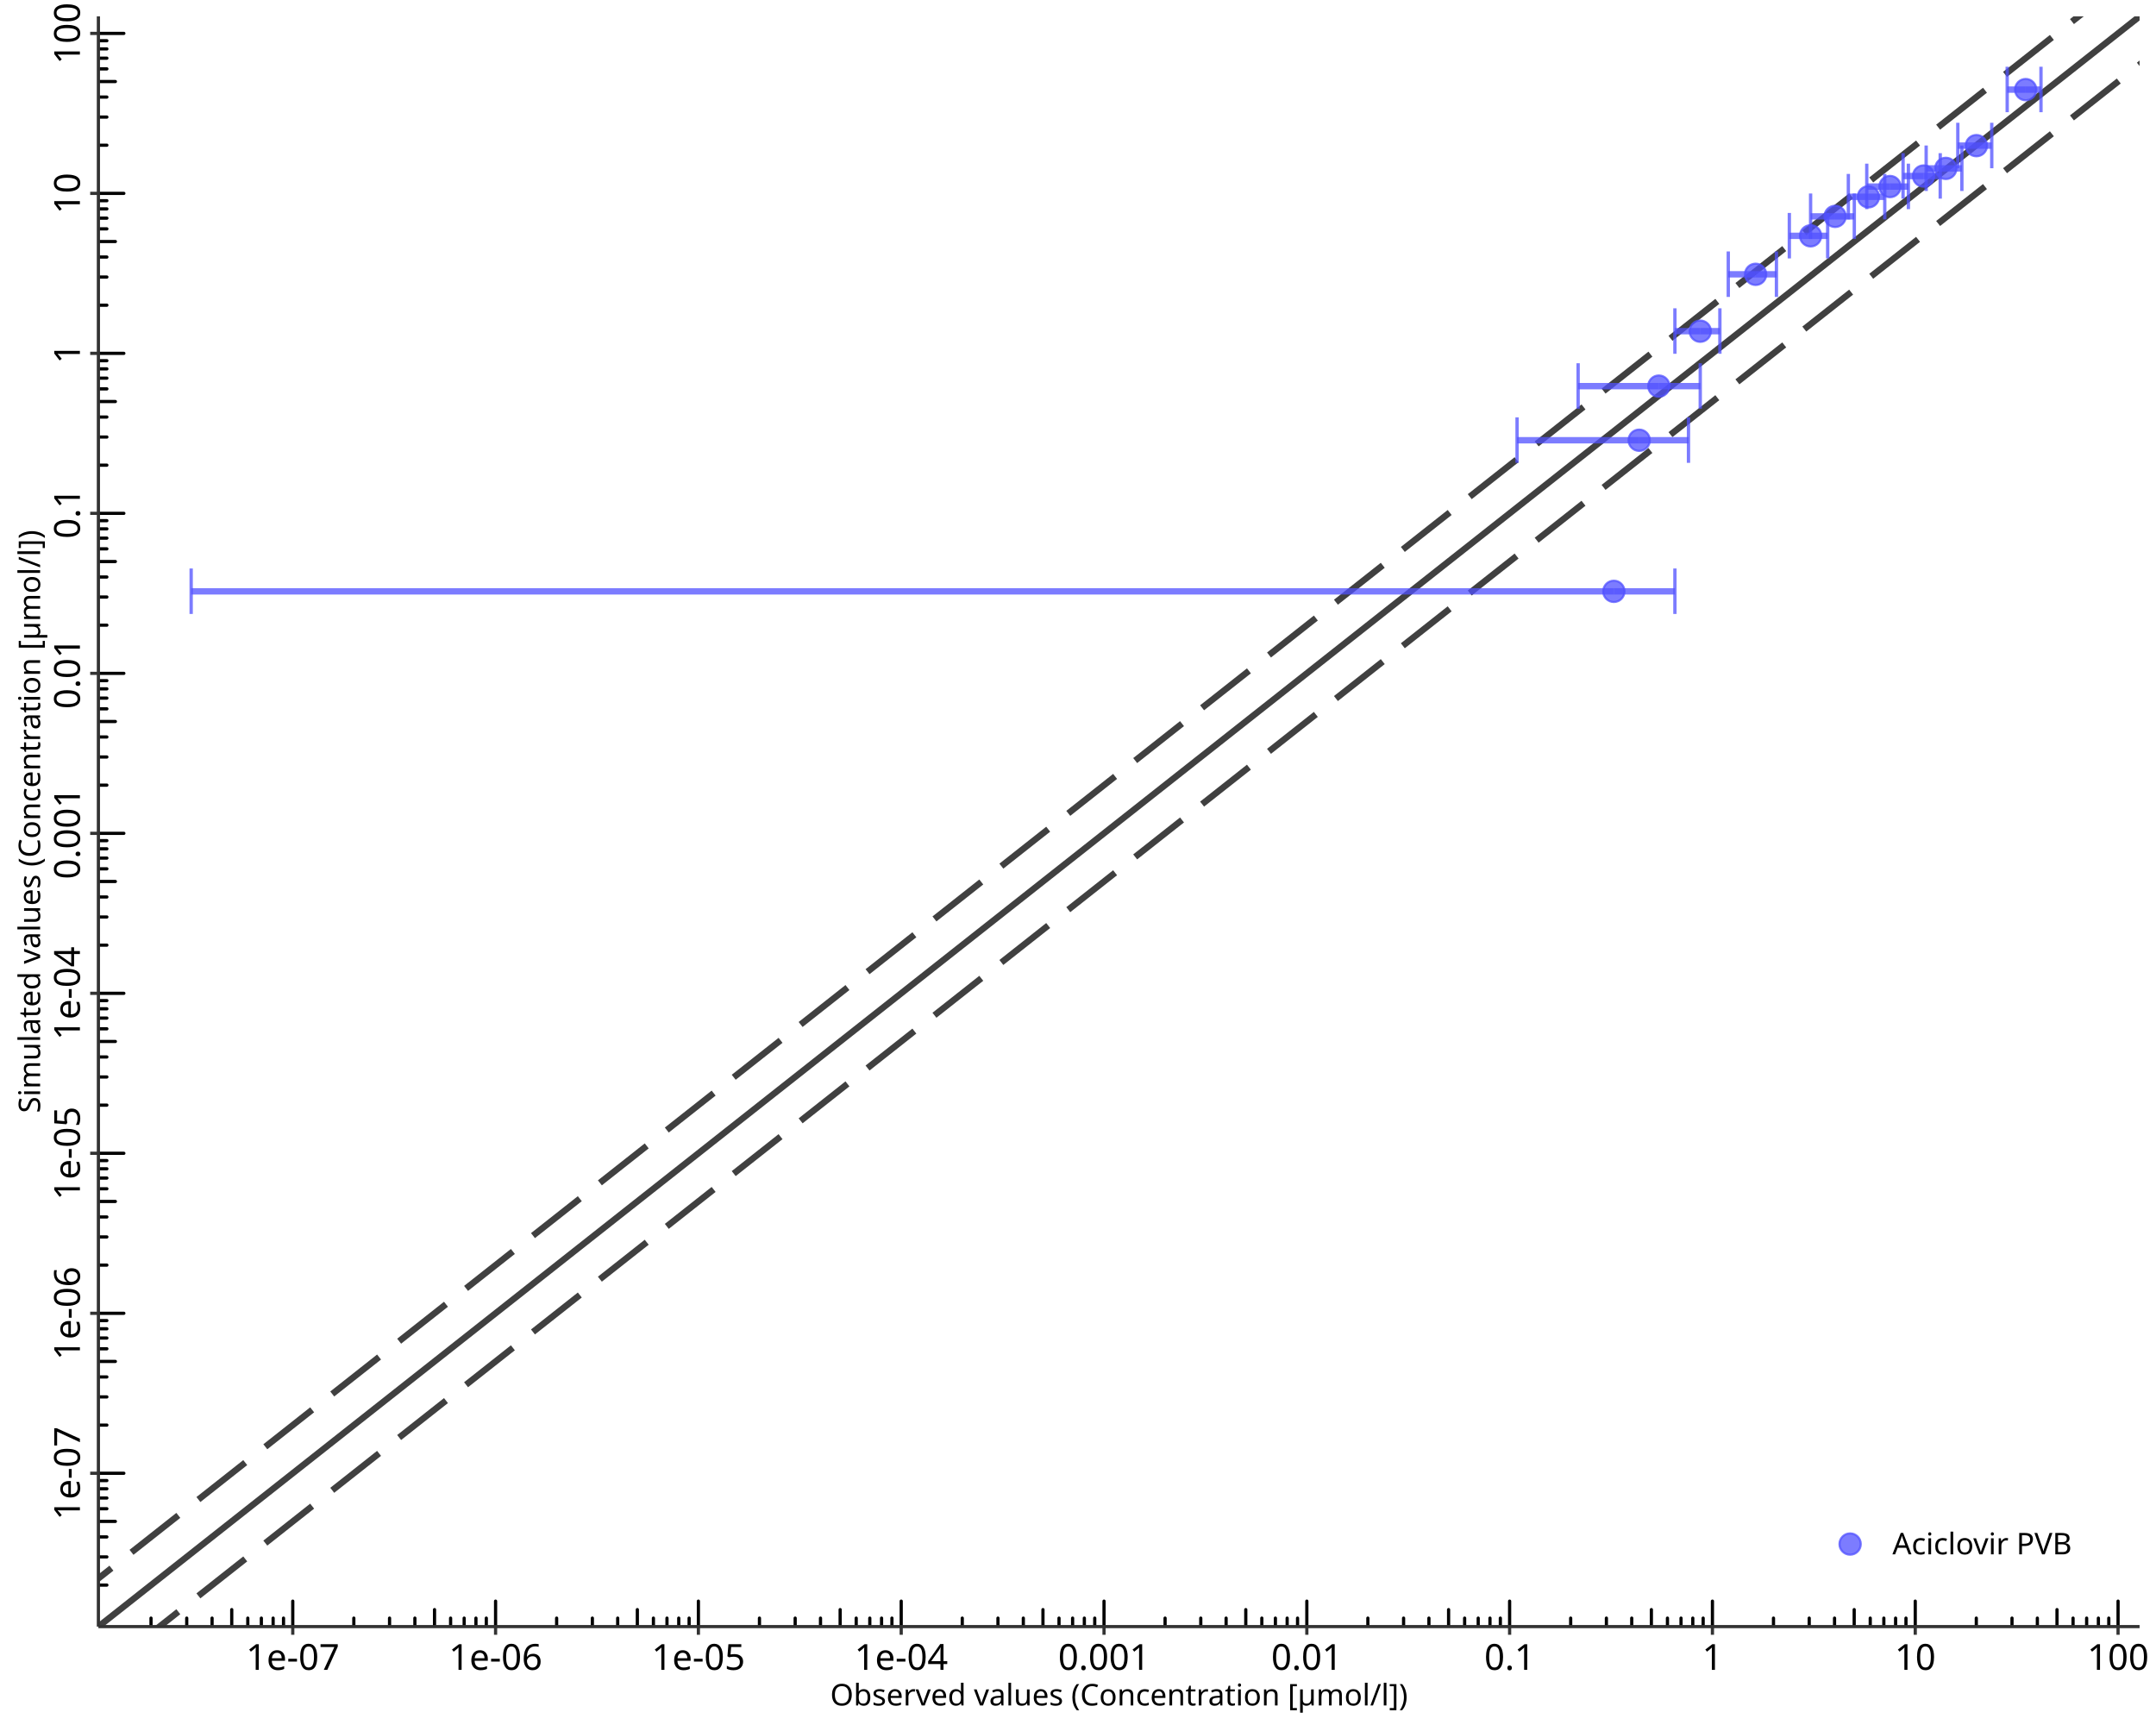
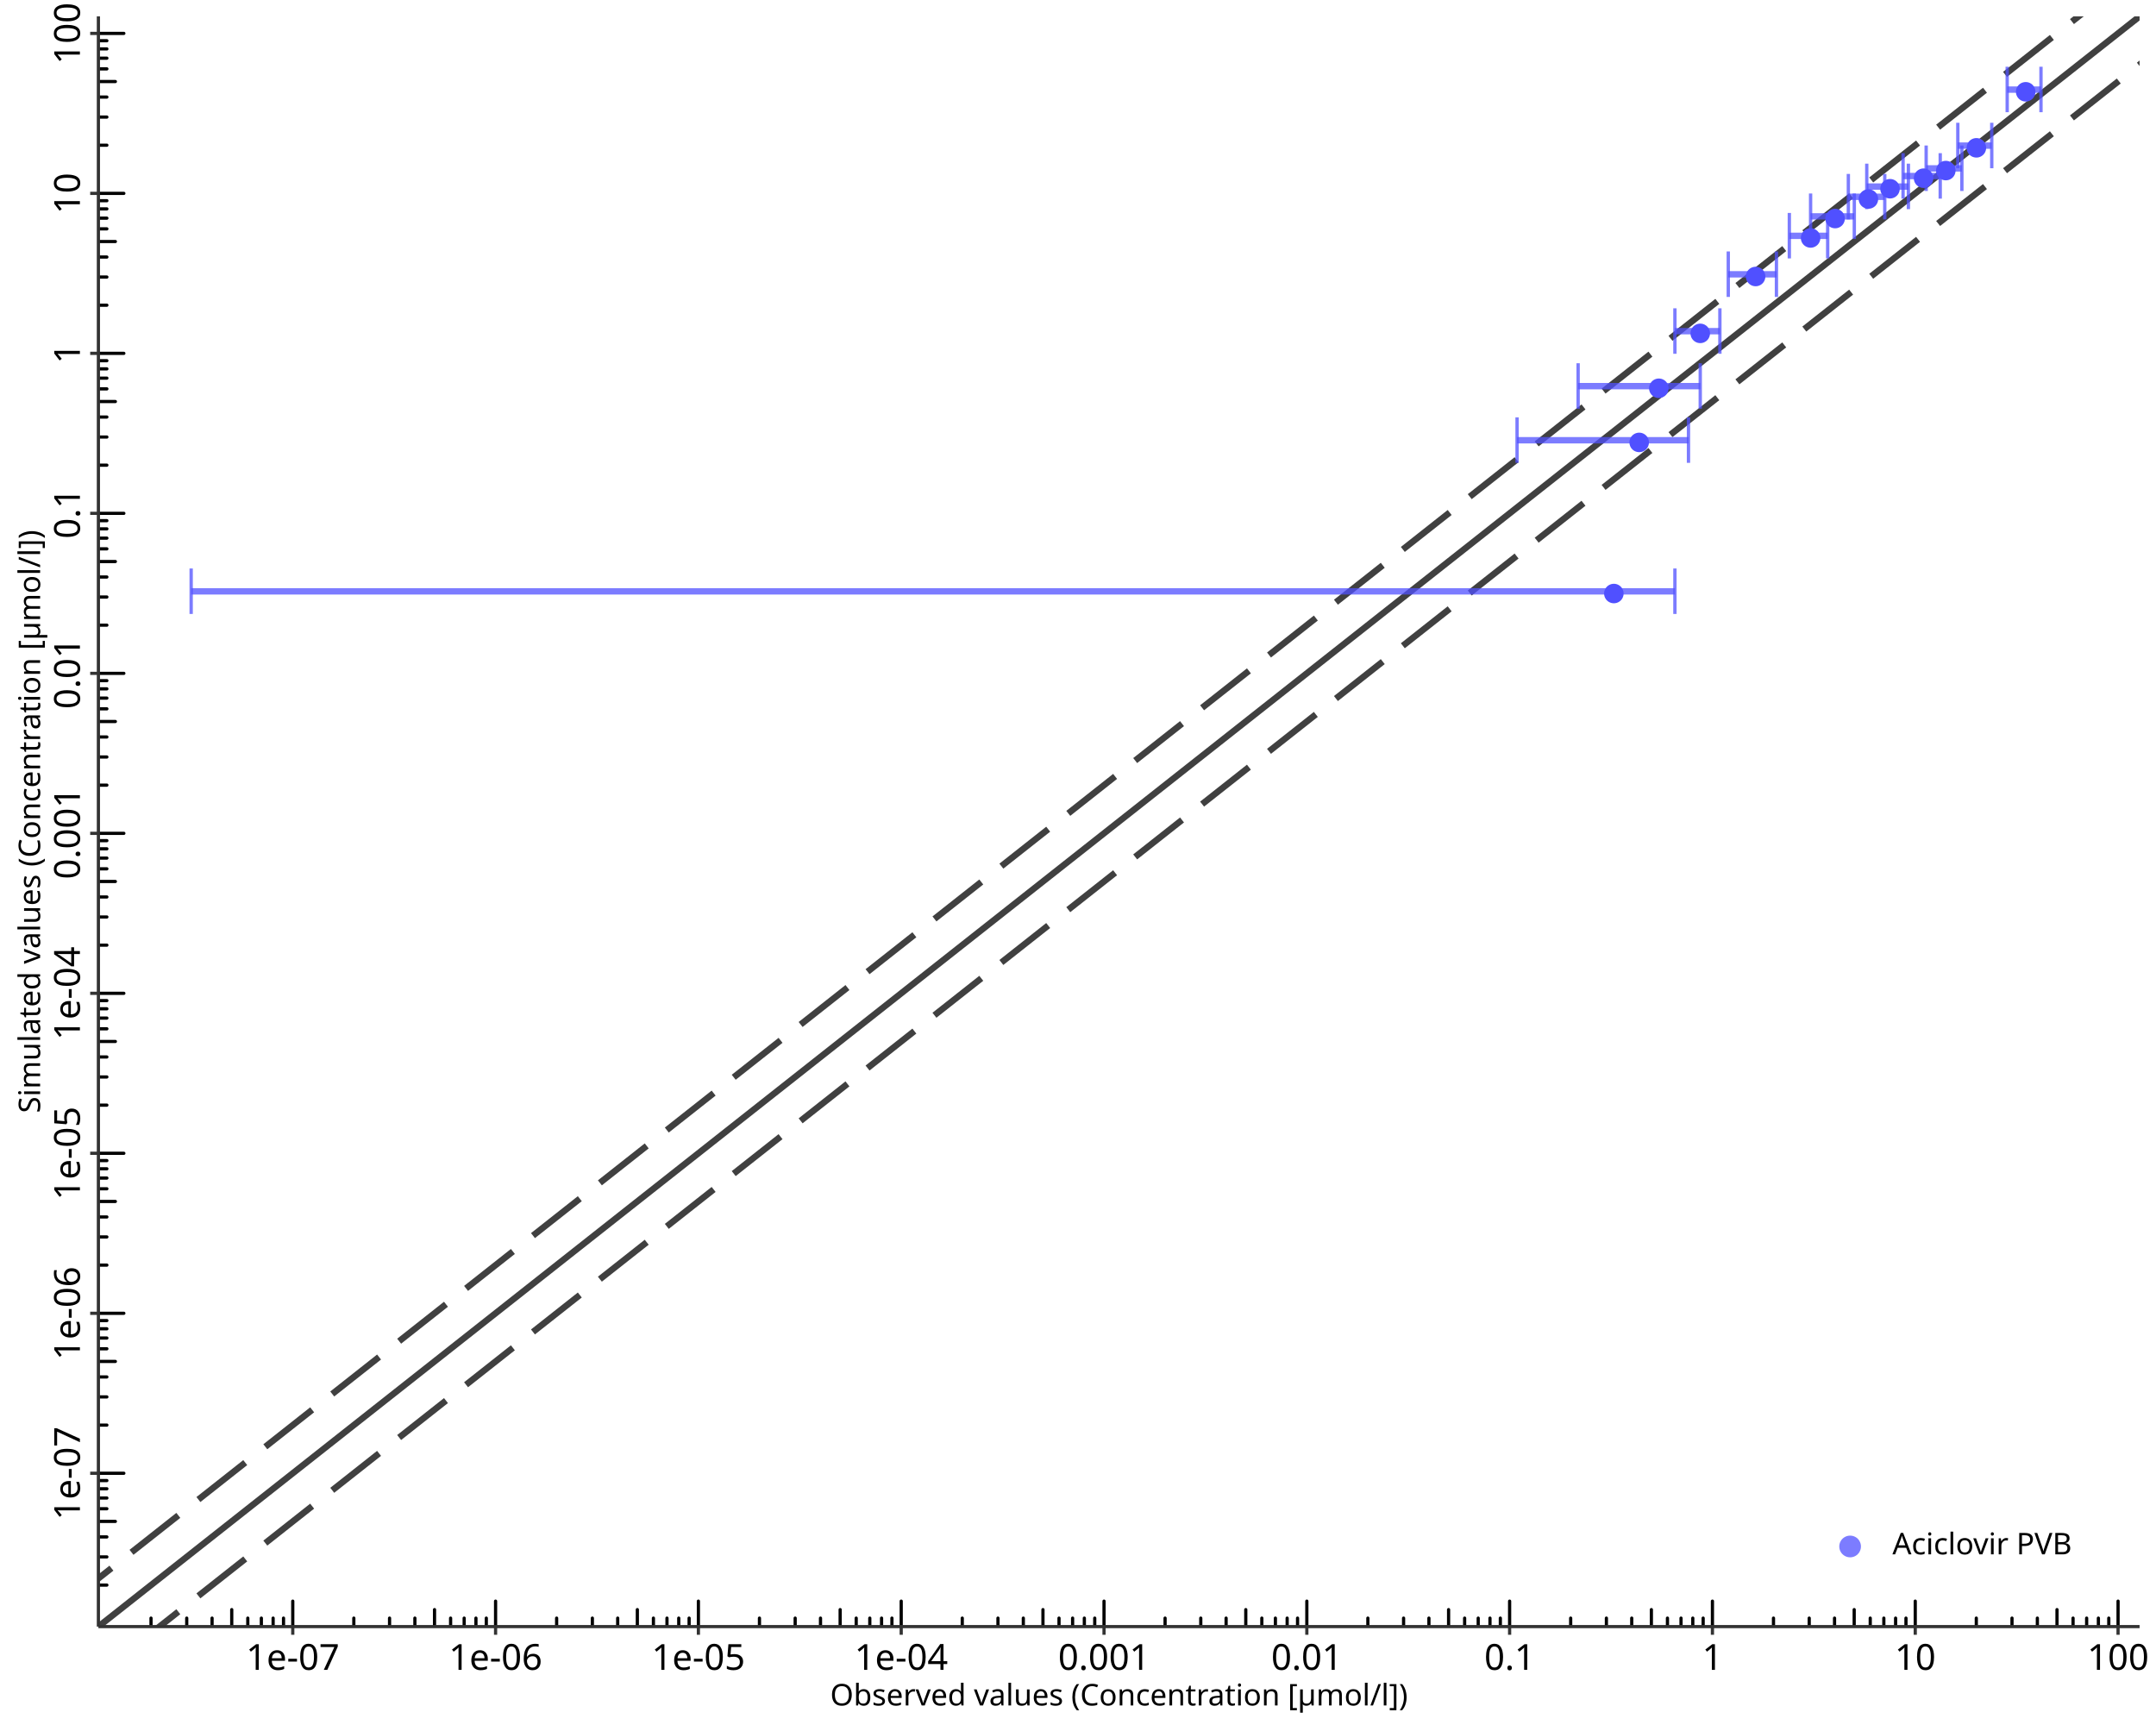
<svg xmlns="http://www.w3.org/2000/svg" class="svglite" data-engine-version="2.0" width="720.00pt" height="576.00pt" viewBox="0 0 720.00 576.00">
  <defs>
    <style type="text/css">
    .svglite line, .svglite polyline, .svglite polygon, .svglite path, .svglite rect, .svglite circle {
      fill: none;
      stroke: #000000;
      stroke-linecap: round;
      stroke-linejoin: round;
      stroke-miterlimit: 10.00;
    }
  </style>
  </defs>
  <rect width="100%" height="100%" style="stroke: none; fill: #FFFFFF;" />
  <defs>
    <clipPath id="cpMC4wMHw3MjAuMDB8MC4wMHw1NzYuMDA=">
      <rect x="0.00" y="0.00" width="720.00" height="576.00" />
    </clipPath>
  </defs>
  <g clip-path="url(#cpMC4wMHw3MjAuMDB8MC4wMHw1NzYuMDA=)">
    <rect x="0.00" y="0.00" width="720.00" height="576.00" style="stroke-width: 1.07; stroke: none; fill: #FFFFFF;" />
  </g>
  <defs>
    <clipPath id="cpMzIuODZ8NzE0LjUyfDUuNDh8NTQzLjE0">
      <rect x="32.86" y="5.48" width="681.66" height="537.66" />
    </clipPath>
  </defs>
  <g clip-path="url(#cpMzIuODZ8NzE0LjUyfDUuNDh8NTQzLjE0)">
    <rect x="32.86" y="5.48" width="681.66" height="537.66" style="stroke-width: 1.07; stroke: none; fill: #FFFFFF;" />
  </g>
  <g clip-path="url(#cpMC4wMHw3MjAuMDB8MC4wMHw1NzYuMDA=)">
</g>
  <g clip-path="url(#cpMzIuODZ8NzE0LjUyfDUuNDh8NTQzLjE0)">
</g>
  <g clip-path="url(#cpMC4wMHw3MjAuMDB8MC4wMHw1NzYuMDA=)">
</g>
  <g clip-path="url(#cpMzIuODZ8NzE0LjUyfDUuNDh8NTQzLjE0)">
</g>
  <g clip-path="url(#cpMC4wMHw3MjAuMDB8MC4wMHw1NzYuMDA=)">
</g>
  <g clip-path="url(#cpMzIuODZ8NzE0LjUyfDUuNDh8NTQzLjE0)">
</g>
  <g clip-path="url(#cpMC4wMHw3MjAuMDB8MC4wMHw1NzYuMDA=)">
</g>
  <g clip-path="url(#cpMzIuODZ8NzE0LjUyfDUuNDh8NTQzLjE0)">
</g>
  <g clip-path="url(#cpMC4wMHw3MjAuMDB8MC4wMHw1NzYuMDA=)">
</g>
  <g clip-path="url(#cpMzIuODZ8NzE0LjUyfDUuNDh8NTQzLjE0)">
</g>
  <g clip-path="url(#cpMC4wMHw3MjAuMDB8MC4wMHw1NzYuMDA=)">
</g>
  <g clip-path="url(#cpMzIuODZ8NzE0LjUyfDUuNDh8NTQzLjE0)">
</g>
  <g clip-path="url(#cpMC4wMHw3MjAuMDB8MC4wMHw1NzYuMDA=)">
</g>
  <g clip-path="url(#cpMzIuODZ8NzE0LjUyfDUuNDh8NTQzLjE0)">
</g>
  <g clip-path="url(#cpMC4wMHw3MjAuMDB8MC4wMHw1NzYuMDA=)">
</g>
  <g clip-path="url(#cpMzIuODZ8NzE0LjUyfDUuNDh8NTQzLjE0)">
</g>
  <g clip-path="url(#cpMC4wMHw3MjAuMDB8MC4wMHw1NzYuMDA=)">
</g>
  <g clip-path="url(#cpMzIuODZ8NzE0LjUyfDUuNDh8NTQzLjE0)">
</g>
  <g clip-path="url(#cpMC4wMHw3MjAuMDB8MC4wMHw1NzYuMDA=)">
</g>
  <g clip-path="url(#cpMzIuODZ8NzE0LjUyfDUuNDh8NTQzLjE0)">
</g>
  <g clip-path="url(#cpMC4wMHw3MjAuMDB8MC4wMHw1NzYuMDA=)">
</g>
  <g clip-path="url(#cpMzIuODZ8NzE0LjUyfDUuNDh8NTQzLjE0)">
</g>
  <g clip-path="url(#cpMC4wMHw3MjAuMDB8MC4wMHw1NzYuMDA=)">
</g>
  <g clip-path="url(#cpMzIuODZ8NzE0LjUyfDUuNDh8NTQzLjE0)">
</g>
  <g clip-path="url(#cpMC4wMHw3MjAuMDB8MC4wMHw1NzYuMDA=)">
</g>
  <g clip-path="url(#cpMzIuODZ8NzE0LjUyfDUuNDh8NTQzLjE0)">
</g>
  <g clip-path="url(#cpMC4wMHw3MjAuMDB8MC4wMHw1NzYuMDA=)">
</g>
  <g clip-path="url(#cpMzIuODZ8NzE0LjUyfDUuNDh8NTQzLjE0)">
</g>
  <g clip-path="url(#cpMC4wMHw3MjAuMDB8MC4wMHw1NzYuMDA=)">
</g>
  <g clip-path="url(#cpMzIuODZ8NzE0LjUyfDUuNDh8NTQzLjE0)">
</g>
  <g clip-path="url(#cpMC4wMHw3MjAuMDB8MC4wMHw1NzYuMDA=)">
</g>
  <g clip-path="url(#cpMzIuODZ8NzE0LjUyfDUuNDh8NTQzLjE0)">
    <line x1="-648.80" y1="1080.80" x2="1396.18" y2="-532.18" style="stroke-width: 2.13; stroke: #000000; stroke-opacity: 0.75; stroke-linecap: butt;" />
    <line x1="-648.80" y1="1064.72" x2="1396.18" y2="-548.26" style="stroke-width: 2.13; stroke: #000000; stroke-opacity: 0.75; stroke-dasharray: 19.92,8.54; stroke-linecap: butt;" />
    <line x1="-648.80" y1="1096.89" x2="1396.18" y2="-516.10" style="stroke-width: 2.13; stroke: #000000; stroke-opacity: 0.75; stroke-dasharray: 19.92,8.54; stroke-linecap: butt;" />
    <line x1="670.31" y1="29.92" x2="676.48" y2="29.92" style="stroke-width: 2.13; stroke: #5050FF; stroke-opacity: 0.75; stroke-linecap: butt;" />
    <line x1="653.82" y1="48.63" x2="660.02" y2="48.63" style="stroke-width: 2.13; stroke: #5050FF; stroke-opacity: 0.75; stroke-linecap: butt;" />
    <line x1="643.24" y1="56.23" x2="649.81" y2="56.23" style="stroke-width: 2.13; stroke: #5050FF; stroke-opacity: 0.75; stroke-linecap: butt;" />
    <line x1="635.53" y1="58.78" x2="642.38" y2="58.78" style="stroke-width: 2.13; stroke: #5050FF; stroke-opacity: 0.75; stroke-linecap: butt;" />
    <line x1="623.41" y1="62.29" x2="631.17" y2="62.29" style="stroke-width: 2.13; stroke: #5050FF; stroke-opacity: 0.75; stroke-linecap: butt;" />
    <line x1="617.26" y1="65.72" x2="623.96" y2="65.72" style="stroke-width: 2.13; stroke: #5050FF; stroke-opacity: 0.75; stroke-linecap: butt;" />
    <line x1="604.65" y1="72.25" x2="612.84" y2="72.25" style="stroke-width: 2.13; stroke: #5050FF; stroke-opacity: 0.75; stroke-linecap: butt;" />
    <line x1="597.55" y1="78.74" x2="604.65" y2="78.74" style="stroke-width: 2.13; stroke: #5050FF; stroke-opacity: 0.75; stroke-linecap: butt;" />
    <line x1="577.16" y1="91.60" x2="586.29" y2="91.60" style="stroke-width: 2.13; stroke: #5050FF; stroke-opacity: 0.75; stroke-linecap: butt;" />
    <line x1="559.34" y1="110.59" x2="567.80" y2="110.59" style="stroke-width: 2.13; stroke: #5050FF; stroke-opacity: 0.75; stroke-linecap: butt;" />
    <line x1="527.02" y1="128.93" x2="553.97" y2="128.93" style="stroke-width: 2.13; stroke: #5050FF; stroke-opacity: 0.75; stroke-linecap: butt;" />
    <line x1="506.63" y1="147.00" x2="547.41" y2="147.00" style="stroke-width: 2.13; stroke: #5050FF; stroke-opacity: 0.75; stroke-linecap: butt;" />
    <line x1="63.84" y1="197.46" x2="538.95" y2="197.46" style="stroke-width: 2.13; stroke: #5050FF; stroke-opacity: 0.75; stroke-linecap: butt;" />
    <line x1="676.48" y1="29.92" x2="681.59" y2="29.92" style="stroke-width: 2.13; stroke: #5050FF; stroke-opacity: 0.75; stroke-linecap: butt;" />
    <line x1="660.02" y1="48.63" x2="665.15" y2="48.63" style="stroke-width: 2.13; stroke: #5050FF; stroke-opacity: 0.75; stroke-linecap: butt;" />
    <line x1="649.81" y1="56.23" x2="655.17" y2="56.23" style="stroke-width: 2.13; stroke: #5050FF; stroke-opacity: 0.75; stroke-linecap: butt;" />
    <line x1="642.38" y1="58.78" x2="647.94" y2="58.78" style="stroke-width: 2.13; stroke: #5050FF; stroke-opacity: 0.75; stroke-linecap: butt;" />
    <line x1="631.17" y1="62.29" x2="637.31" y2="62.29" style="stroke-width: 2.13; stroke: #5050FF; stroke-opacity: 0.75; stroke-linecap: butt;" />
    <line x1="623.96" y1="65.72" x2="629.42" y2="65.72" style="stroke-width: 2.13; stroke: #5050FF; stroke-opacity: 0.75; stroke-linecap: butt;" />
    <line x1="612.84" y1="72.25" x2="619.25" y2="72.25" style="stroke-width: 2.13; stroke: #5050FF; stroke-opacity: 0.75; stroke-linecap: butt;" />
    <line x1="604.65" y1="78.74" x2="610.36" y2="78.74" style="stroke-width: 2.13; stroke: #5050FF; stroke-opacity: 0.75; stroke-linecap: butt;" />
    <line x1="586.29" y1="91.60" x2="593.24" y2="91.60" style="stroke-width: 2.13; stroke: #5050FF; stroke-opacity: 0.75; stroke-linecap: butt;" />
    <line x1="567.80" y1="110.59" x2="574.36" y2="110.59" style="stroke-width: 2.13; stroke: #5050FF; stroke-opacity: 0.75; stroke-linecap: butt;" />
    <line x1="553.97" y1="128.93" x2="567.80" y2="128.93" style="stroke-width: 2.13; stroke: #5050FF; stroke-opacity: 0.75; stroke-linecap: butt;" />
    <line x1="547.41" y1="147.00" x2="563.87" y2="147.00" style="stroke-width: 2.13; stroke: #5050FF; stroke-opacity: 0.75; stroke-linecap: butt;" />
    <line x1="538.95" y1="197.46" x2="559.34" y2="197.46" style="stroke-width: 2.13; stroke: #5050FF; stroke-opacity: 0.75; stroke-linecap: butt;" />
    <text x="670.31" y="33.81" text-anchor="middle" style="font-size: 15.17px; fill: #5050FF; fill-opacity: 0.75; font-family: sans;" textLength="3.94px" lengthAdjust="spacingAndGlyphs">|</text>
    <text x="653.82" y="52.52" text-anchor="middle" style="font-size: 15.17px; fill: #5050FF; fill-opacity: 0.75; font-family: sans;" textLength="3.94px" lengthAdjust="spacingAndGlyphs">|</text>
    <text x="643.24" y="60.12" text-anchor="middle" style="font-size: 15.17px; fill: #5050FF; fill-opacity: 0.75; font-family: sans;" textLength="3.94px" lengthAdjust="spacingAndGlyphs">|</text>
    <text x="635.53" y="62.67" text-anchor="middle" style="font-size: 15.17px; fill: #5050FF; fill-opacity: 0.75; font-family: sans;" textLength="3.94px" lengthAdjust="spacingAndGlyphs">|</text>
    <text x="623.41" y="66.18" text-anchor="middle" style="font-size: 15.17px; fill: #5050FF; fill-opacity: 0.75; font-family: sans;" textLength="3.94px" lengthAdjust="spacingAndGlyphs">|</text>
    <text x="617.26" y="69.61" text-anchor="middle" style="font-size: 15.17px; fill: #5050FF; fill-opacity: 0.75; font-family: sans;" textLength="3.94px" lengthAdjust="spacingAndGlyphs">|</text>
    <text x="604.65" y="76.14" text-anchor="middle" style="font-size: 15.17px; fill: #5050FF; fill-opacity: 0.75; font-family: sans;" textLength="3.94px" lengthAdjust="spacingAndGlyphs">|</text>
    <text x="597.55" y="82.63" text-anchor="middle" style="font-size: 15.17px; fill: #5050FF; fill-opacity: 0.75; font-family: sans;" textLength="3.94px" lengthAdjust="spacingAndGlyphs">|</text>
    <text x="577.16" y="95.49" text-anchor="middle" style="font-size: 15.17px; fill: #5050FF; fill-opacity: 0.75; font-family: sans;" textLength="3.94px" lengthAdjust="spacingAndGlyphs">|</text>
    <text x="559.34" y="114.48" text-anchor="middle" style="font-size: 15.17px; fill: #5050FF; fill-opacity: 0.75; font-family: sans;" textLength="3.94px" lengthAdjust="spacingAndGlyphs">|</text>
    <text x="527.02" y="132.82" text-anchor="middle" style="font-size: 15.17px; fill: #5050FF; fill-opacity: 0.75; font-family: sans;" textLength="3.94px" lengthAdjust="spacingAndGlyphs">|</text>
    <text x="506.63" y="150.89" text-anchor="middle" style="font-size: 15.17px; fill: #5050FF; fill-opacity: 0.75; font-family: sans;" textLength="3.94px" lengthAdjust="spacingAndGlyphs">|</text>
    <text x="63.84" y="201.35" text-anchor="middle" style="font-size: 15.17px; fill: #5050FF; fill-opacity: 0.75; font-family: sans;" textLength="3.94px" lengthAdjust="spacingAndGlyphs">|</text>
    <text x="681.59" y="33.81" text-anchor="middle" style="font-size: 15.17px; fill: #5050FF; fill-opacity: 0.75; font-family: sans;" textLength="3.94px" lengthAdjust="spacingAndGlyphs">|</text>
    <text x="665.15" y="52.52" text-anchor="middle" style="font-size: 15.17px; fill: #5050FF; fill-opacity: 0.75; font-family: sans;" textLength="3.94px" lengthAdjust="spacingAndGlyphs">|</text>
    <text x="655.17" y="60.12" text-anchor="middle" style="font-size: 15.17px; fill: #5050FF; fill-opacity: 0.75; font-family: sans;" textLength="3.94px" lengthAdjust="spacingAndGlyphs">|</text>
    <text x="647.94" y="62.67" text-anchor="middle" style="font-size: 15.17px; fill: #5050FF; fill-opacity: 0.75; font-family: sans;" textLength="3.94px" lengthAdjust="spacingAndGlyphs">|</text>
    <text x="637.31" y="66.18" text-anchor="middle" style="font-size: 15.17px; fill: #5050FF; fill-opacity: 0.75; font-family: sans;" textLength="3.94px" lengthAdjust="spacingAndGlyphs">|</text>
    <text x="629.42" y="69.61" text-anchor="middle" style="font-size: 15.17px; fill: #5050FF; fill-opacity: 0.75; font-family: sans;" textLength="3.94px" lengthAdjust="spacingAndGlyphs">|</text>
    <text x="619.25" y="76.14" text-anchor="middle" style="font-size: 15.17px; fill: #5050FF; fill-opacity: 0.75; font-family: sans;" textLength="3.94px" lengthAdjust="spacingAndGlyphs">|</text>
    <text x="610.36" y="82.63" text-anchor="middle" style="font-size: 15.17px; fill: #5050FF; fill-opacity: 0.75; font-family: sans;" textLength="3.94px" lengthAdjust="spacingAndGlyphs">|</text>
    <text x="593.24" y="95.49" text-anchor="middle" style="font-size: 15.17px; fill: #5050FF; fill-opacity: 0.75; font-family: sans;" textLength="3.94px" lengthAdjust="spacingAndGlyphs">|</text>
    <text x="574.36" y="114.48" text-anchor="middle" style="font-size: 15.17px; fill: #5050FF; fill-opacity: 0.75; font-family: sans;" textLength="3.94px" lengthAdjust="spacingAndGlyphs">|</text>
    <text x="567.80" y="132.82" text-anchor="middle" style="font-size: 15.17px; fill: #5050FF; fill-opacity: 0.75; font-family: sans;" textLength="3.94px" lengthAdjust="spacingAndGlyphs">|</text>
    <text x="563.87" y="150.89" text-anchor="middle" style="font-size: 15.17px; fill: #5050FF; fill-opacity: 0.75; font-family: sans;" textLength="3.94px" lengthAdjust="spacingAndGlyphs">|</text>
    <text x="559.34" y="201.35" text-anchor="middle" style="font-size: 15.17px; fill: #5050FF; fill-opacity: 0.75; font-family: sans;" textLength="3.94px" lengthAdjust="spacingAndGlyphs">|</text>
-     <circle cx="676.48" cy="29.92" r="3.56" style="stroke-width: 0.71; stroke: #5050FF; stroke-opacity: 0.75; fill: #5050FF; fill-opacity: 0.75;" />
-     <circle cx="660.02" cy="48.63" r="3.56" style="stroke-width: 0.71; stroke: #5050FF; stroke-opacity: 0.75; fill: #5050FF; fill-opacity: 0.75;" />
-     <circle cx="649.81" cy="56.23" r="3.56" style="stroke-width: 0.71; stroke: #5050FF; stroke-opacity: 0.75; fill: #5050FF; fill-opacity: 0.75;" />
-     <circle cx="642.38" cy="58.78" r="3.56" style="stroke-width: 0.71; stroke: #5050FF; stroke-opacity: 0.75; fill: #5050FF; fill-opacity: 0.75;" />
-     <circle cx="631.17" cy="62.29" r="3.56" style="stroke-width: 0.71; stroke: #5050FF; stroke-opacity: 0.75; fill: #5050FF; fill-opacity: 0.75;" />
-     <circle cx="623.96" cy="65.72" r="3.56" style="stroke-width: 0.71; stroke: #5050FF; stroke-opacity: 0.75; fill: #5050FF; fill-opacity: 0.75;" />
-     <circle cx="612.84" cy="72.25" r="3.56" style="stroke-width: 0.71; stroke: #5050FF; stroke-opacity: 0.75; fill: #5050FF; fill-opacity: 0.75;" />
-     <circle cx="604.65" cy="78.74" r="3.56" style="stroke-width: 0.71; stroke: #5050FF; stroke-opacity: 0.75; fill: #5050FF; fill-opacity: 0.75;" />
-     <circle cx="586.29" cy="91.60" r="3.56" style="stroke-width: 0.71; stroke: #5050FF; stroke-opacity: 0.75; fill: #5050FF; fill-opacity: 0.75;" />
-     <circle cx="567.80" cy="110.59" r="3.56" style="stroke-width: 0.71; stroke: #5050FF; stroke-opacity: 0.75; fill: #5050FF; fill-opacity: 0.75;" />
-     <circle cx="553.97" cy="128.93" r="3.56" style="stroke-width: 0.71; stroke: #5050FF; stroke-opacity: 0.75; fill: #5050FF; fill-opacity: 0.75;" />
-     <circle cx="547.41" cy="147.00" r="3.56" style="stroke-width: 0.71; stroke: #5050FF; stroke-opacity: 0.75; fill: #5050FF; fill-opacity: 0.75;" />
-     <circle cx="538.95" cy="197.46" r="3.56" style="stroke-width: 0.71; stroke: #5050FF; stroke-opacity: 0.75; fill: #5050FF; fill-opacity: 0.75;" />
+     <text x="676.48" y="32.86" text-anchor="middle" style="font-size: 8.54px; fill: #5050FF; font-family: sans;" textLength="5.16px" lengthAdjust="spacingAndGlyphs">●</text>
+     <text x="660.02" y="51.57" text-anchor="middle" style="font-size: 8.54px; fill: #5050FF; font-family: sans;" textLength="5.16px" lengthAdjust="spacingAndGlyphs">●</text>
+     <text x="649.81" y="59.17" text-anchor="middle" style="font-size: 8.54px; fill: #5050FF; font-family: sans;" textLength="5.16px" lengthAdjust="spacingAndGlyphs">●</text>
+     <text x="642.38" y="61.71" text-anchor="middle" style="font-size: 8.54px; fill: #5050FF; font-family: sans;" textLength="5.16px" lengthAdjust="spacingAndGlyphs">●</text>
+     <text x="631.17" y="65.23" text-anchor="middle" style="font-size: 8.54px; fill: #5050FF; font-family: sans;" textLength="5.16px" lengthAdjust="spacingAndGlyphs">●</text>
+     <text x="623.96" y="68.66" text-anchor="middle" style="font-size: 8.54px; fill: #5050FF; font-family: sans;" textLength="5.16px" lengthAdjust="spacingAndGlyphs">●</text>
+     <text x="612.84" y="75.19" text-anchor="middle" style="font-size: 8.54px; fill: #5050FF; font-family: sans;" textLength="5.16px" lengthAdjust="spacingAndGlyphs">●</text>
+     <text x="604.65" y="81.67" text-anchor="middle" style="font-size: 8.54px; fill: #5050FF; font-family: sans;" textLength="5.16px" lengthAdjust="spacingAndGlyphs">●</text>
+     <text x="586.29" y="94.54" text-anchor="middle" style="font-size: 8.54px; fill: #5050FF; font-family: sans;" textLength="5.16px" lengthAdjust="spacingAndGlyphs">●</text>
+     <text x="567.80" y="113.53" text-anchor="middle" style="font-size: 8.54px; fill: #5050FF; font-family: sans;" textLength="5.16px" lengthAdjust="spacingAndGlyphs">●</text>
+     <text x="553.97" y="131.86" text-anchor="middle" style="font-size: 8.54px; fill: #5050FF; font-family: sans;" textLength="5.16px" lengthAdjust="spacingAndGlyphs">●</text>
+     <text x="547.41" y="149.94" text-anchor="middle" style="font-size: 8.54px; fill: #5050FF; font-family: sans;" textLength="5.16px" lengthAdjust="spacingAndGlyphs">●</text>
+     <text x="538.95" y="200.40" text-anchor="middle" style="font-size: 8.54px; fill: #5050FF; font-family: sans;" textLength="5.16px" lengthAdjust="spacingAndGlyphs">●</text>
    <line x1="50.43" y1="543.14" x2="50.43" y2="540.31" style="stroke-width: 1.07;" />
    <line x1="62.36" y1="543.14" x2="62.36" y2="540.31" style="stroke-width: 1.07;" />
    <line x1="70.82" y1="543.14" x2="70.82" y2="540.31" style="stroke-width: 1.07;" />
    <line x1="77.39" y1="543.14" x2="77.39" y2="537.47" style="stroke-width: 1.07;" />
    <line x1="82.75" y1="543.14" x2="82.75" y2="540.31" style="stroke-width: 1.07;" />
    <line x1="87.28" y1="543.14" x2="87.28" y2="540.31" style="stroke-width: 1.07;" />
    <line x1="91.21" y1="543.14" x2="91.21" y2="540.31" style="stroke-width: 1.07;" />
    <line x1="94.68" y1="543.14" x2="94.68" y2="540.31" style="stroke-width: 1.07;" />
    <line x1="97.77" y1="543.14" x2="97.77" y2="534.64" style="stroke-width: 1.07;" />
    <line x1="118.16" y1="543.14" x2="118.16" y2="540.31" style="stroke-width: 1.07;" />
    <line x1="130.09" y1="543.14" x2="130.09" y2="540.31" style="stroke-width: 1.07;" />
    <line x1="138.55" y1="543.14" x2="138.55" y2="540.31" style="stroke-width: 1.07;" />
    <line x1="145.11" y1="543.14" x2="145.11" y2="537.47" style="stroke-width: 1.07;" />
    <line x1="150.48" y1="543.14" x2="150.48" y2="540.31" style="stroke-width: 1.07;" />
    <line x1="155.01" y1="543.14" x2="155.01" y2="540.31" style="stroke-width: 1.07;" />
    <line x1="158.94" y1="543.14" x2="158.94" y2="540.31" style="stroke-width: 1.07;" />
    <line x1="162.40" y1="543.14" x2="162.40" y2="540.31" style="stroke-width: 1.07;" />
    <line x1="165.50" y1="543.14" x2="165.50" y2="534.64" style="stroke-width: 1.07;" />
    <line x1="185.89" y1="543.14" x2="185.89" y2="540.31" style="stroke-width: 1.07;" />
    <line x1="197.82" y1="543.14" x2="197.82" y2="540.31" style="stroke-width: 1.07;" />
    <line x1="206.28" y1="543.14" x2="206.28" y2="540.31" style="stroke-width: 1.07;" />
    <line x1="212.84" y1="543.14" x2="212.84" y2="537.47" style="stroke-width: 1.07;" />
    <line x1="218.21" y1="543.14" x2="218.21" y2="540.31" style="stroke-width: 1.07;" />
    <line x1="222.74" y1="543.14" x2="222.74" y2="540.31" style="stroke-width: 1.07;" />
    <line x1="226.67" y1="543.14" x2="226.67" y2="540.31" style="stroke-width: 1.07;" />
    <line x1="230.13" y1="543.14" x2="230.13" y2="540.31" style="stroke-width: 1.07;" />
    <line x1="233.23" y1="543.14" x2="233.23" y2="534.64" style="stroke-width: 1.07;" />
    <line x1="253.62" y1="543.14" x2="253.62" y2="540.31" style="stroke-width: 1.07;" />
    <line x1="265.55" y1="543.14" x2="265.55" y2="540.31" style="stroke-width: 1.07;" />
    <line x1="274.01" y1="543.14" x2="274.01" y2="540.31" style="stroke-width: 1.07;" />
    <line x1="280.57" y1="543.14" x2="280.57" y2="537.47" style="stroke-width: 1.07;" />
    <line x1="285.93" y1="543.14" x2="285.93" y2="540.31" style="stroke-width: 1.07;" />
    <line x1="290.47" y1="543.14" x2="290.47" y2="540.31" style="stroke-width: 1.07;" />
    <line x1="294.40" y1="543.14" x2="294.40" y2="540.31" style="stroke-width: 1.07;" />
    <line x1="297.86" y1="543.14" x2="297.86" y2="540.31" style="stroke-width: 1.07;" />
    <line x1="300.96" y1="543.14" x2="300.96" y2="534.64" style="stroke-width: 1.07;" />
    <line x1="321.35" y1="543.14" x2="321.35" y2="540.31" style="stroke-width: 1.07;" />
    <line x1="333.27" y1="543.14" x2="333.27" y2="540.31" style="stroke-width: 1.07;" />
    <line x1="341.74" y1="543.14" x2="341.74" y2="540.31" style="stroke-width: 1.07;" />
    <line x1="348.30" y1="543.14" x2="348.30" y2="537.47" style="stroke-width: 1.07;" />
    <line x1="353.66" y1="543.14" x2="353.66" y2="540.31" style="stroke-width: 1.07;" />
    <line x1="358.20" y1="543.14" x2="358.20" y2="540.31" style="stroke-width: 1.07;" />
    <line x1="362.12" y1="543.14" x2="362.12" y2="540.31" style="stroke-width: 1.07;" />
    <line x1="365.59" y1="543.14" x2="365.59" y2="540.31" style="stroke-width: 1.07;" />
    <line x1="368.69" y1="543.14" x2="368.69" y2="534.64" style="stroke-width: 1.07;" />
    <line x1="389.08" y1="543.14" x2="389.08" y2="540.31" style="stroke-width: 1.07;" />
    <line x1="401.00" y1="543.14" x2="401.00" y2="540.31" style="stroke-width: 1.07;" />
    <line x1="409.46" y1="543.14" x2="409.46" y2="540.31" style="stroke-width: 1.07;" />
    <line x1="416.03" y1="543.14" x2="416.03" y2="537.47" style="stroke-width: 1.07;" />
    <line x1="421.39" y1="543.14" x2="421.39" y2="540.31" style="stroke-width: 1.07;" />
    <line x1="425.92" y1="543.14" x2="425.92" y2="540.31" style="stroke-width: 1.07;" />
    <line x1="429.85" y1="543.14" x2="429.85" y2="540.31" style="stroke-width: 1.07;" />
    <line x1="433.32" y1="543.14" x2="433.32" y2="540.31" style="stroke-width: 1.07;" />
    <line x1="436.42" y1="543.14" x2="436.42" y2="534.64" style="stroke-width: 1.07;" />
    <line x1="456.80" y1="543.14" x2="456.80" y2="540.31" style="stroke-width: 1.07;" />
    <line x1="468.73" y1="543.14" x2="468.73" y2="540.31" style="stroke-width: 1.07;" />
    <line x1="477.19" y1="543.14" x2="477.19" y2="540.31" style="stroke-width: 1.07;" />
    <line x1="483.76" y1="543.14" x2="483.76" y2="537.47" style="stroke-width: 1.07;" />
    <line x1="489.12" y1="543.14" x2="489.12" y2="540.31" style="stroke-width: 1.07;" />
    <line x1="493.65" y1="543.14" x2="493.65" y2="540.31" style="stroke-width: 1.07;" />
    <line x1="497.58" y1="543.14" x2="497.58" y2="540.31" style="stroke-width: 1.07;" />
    <line x1="501.04" y1="543.14" x2="501.04" y2="540.31" style="stroke-width: 1.07;" />
    <line x1="504.14" y1="543.14" x2="504.14" y2="534.64" style="stroke-width: 1.07;" />
    <line x1="524.53" y1="543.14" x2="524.53" y2="540.31" style="stroke-width: 1.07;" />
    <line x1="536.46" y1="543.14" x2="536.46" y2="540.31" style="stroke-width: 1.07;" />
    <line x1="544.92" y1="543.14" x2="544.92" y2="540.31" style="stroke-width: 1.07;" />
    <line x1="551.48" y1="543.14" x2="551.48" y2="537.47" style="stroke-width: 1.07;" />
    <line x1="556.85" y1="543.14" x2="556.85" y2="540.31" style="stroke-width: 1.07;" />
    <line x1="561.38" y1="543.14" x2="561.38" y2="540.31" style="stroke-width: 1.07;" />
    <line x1="565.31" y1="543.14" x2="565.31" y2="540.31" style="stroke-width: 1.07;" />
    <line x1="568.77" y1="543.14" x2="568.77" y2="540.31" style="stroke-width: 1.07;" />
    <line x1="571.87" y1="543.14" x2="571.87" y2="534.64" style="stroke-width: 1.07;" />
    <line x1="592.26" y1="543.14" x2="592.26" y2="540.31" style="stroke-width: 1.07;" />
    <line x1="604.19" y1="543.14" x2="604.19" y2="540.31" style="stroke-width: 1.07;" />
    <line x1="612.65" y1="543.14" x2="612.65" y2="540.31" style="stroke-width: 1.07;" />
    <line x1="619.21" y1="543.14" x2="619.21" y2="537.47" style="stroke-width: 1.07;" />
    <line x1="624.57" y1="543.14" x2="624.57" y2="540.31" style="stroke-width: 1.07;" />
    <line x1="629.11" y1="543.14" x2="629.11" y2="540.31" style="stroke-width: 1.07;" />
    <line x1="633.04" y1="543.14" x2="633.04" y2="540.31" style="stroke-width: 1.07;" />
    <line x1="636.50" y1="543.14" x2="636.50" y2="540.31" style="stroke-width: 1.07;" />
    <line x1="639.60" y1="543.14" x2="639.60" y2="534.64" style="stroke-width: 1.07;" />
    <line x1="659.99" y1="543.14" x2="659.99" y2="540.31" style="stroke-width: 1.07;" />
    <line x1="671.91" y1="543.14" x2="671.91" y2="540.31" style="stroke-width: 1.07;" />
    <line x1="680.38" y1="543.14" x2="680.38" y2="540.31" style="stroke-width: 1.07;" />
    <line x1="686.94" y1="543.14" x2="686.94" y2="537.47" style="stroke-width: 1.07;" />
    <line x1="692.30" y1="543.14" x2="692.30" y2="540.31" style="stroke-width: 1.07;" />
    <line x1="696.84" y1="543.14" x2="696.84" y2="540.31" style="stroke-width: 1.07;" />
    <line x1="700.76" y1="543.14" x2="700.76" y2="540.31" style="stroke-width: 1.07;" />
    <line x1="704.23" y1="543.14" x2="704.23" y2="540.31" style="stroke-width: 1.07;" />
    <line x1="707.33" y1="543.14" x2="707.33" y2="534.64" style="stroke-width: 1.07;" />
    <line x1="32.86" y1="529.28" x2="35.69" y2="529.28" style="stroke-width: 1.07;" />
    <line x1="32.86" y1="519.87" x2="35.69" y2="519.87" style="stroke-width: 1.07;" />
    <line x1="32.86" y1="513.20" x2="35.69" y2="513.20" style="stroke-width: 1.07;" />
    <line x1="32.86" y1="508.02" x2="38.53" y2="508.02" style="stroke-width: 1.07;" />
    <line x1="32.86" y1="503.79" x2="35.69" y2="503.79" style="stroke-width: 1.07;" />
    <line x1="32.86" y1="500.21" x2="35.69" y2="500.21" style="stroke-width: 1.07;" />
    <line x1="32.86" y1="497.12" x2="35.69" y2="497.12" style="stroke-width: 1.07;" />
    <line x1="32.86" y1="494.38" x2="35.69" y2="494.38" style="stroke-width: 1.07;" />
    <line x1="32.86" y1="491.94" x2="41.36" y2="491.94" style="stroke-width: 1.07;" />
    <line x1="32.86" y1="475.86" x2="35.69" y2="475.86" style="stroke-width: 1.07;" />
    <line x1="32.86" y1="466.45" x2="35.69" y2="466.45" style="stroke-width: 1.07;" />
    <line x1="32.86" y1="459.78" x2="35.69" y2="459.78" style="stroke-width: 1.07;" />
    <line x1="32.86" y1="454.60" x2="38.53" y2="454.60" style="stroke-width: 1.07;" />
    <line x1="32.86" y1="450.37" x2="35.69" y2="450.37" style="stroke-width: 1.07;" />
    <line x1="32.86" y1="446.79" x2="35.69" y2="446.79" style="stroke-width: 1.07;" />
    <line x1="32.86" y1="443.70" x2="35.69" y2="443.70" style="stroke-width: 1.07;" />
    <line x1="32.86" y1="440.96" x2="35.69" y2="440.96" style="stroke-width: 1.07;" />
    <line x1="32.86" y1="438.52" x2="41.36" y2="438.52" style="stroke-width: 1.07;" />
    <line x1="32.86" y1="422.44" x2="35.69" y2="422.44" style="stroke-width: 1.07;" />
    <line x1="32.86" y1="413.03" x2="35.69" y2="413.03" style="stroke-width: 1.07;" />
    <line x1="32.86" y1="406.36" x2="35.69" y2="406.36" style="stroke-width: 1.07;" />
    <line x1="32.86" y1="401.18" x2="38.53" y2="401.18" style="stroke-width: 1.07;" />
    <line x1="32.86" y1="396.95" x2="35.69" y2="396.95" style="stroke-width: 1.07;" />
    <line x1="32.86" y1="393.37" x2="35.69" y2="393.37" style="stroke-width: 1.07;" />
    <line x1="32.86" y1="390.27" x2="35.69" y2="390.27" style="stroke-width: 1.07;" />
    <line x1="32.86" y1="387.54" x2="35.69" y2="387.54" style="stroke-width: 1.07;" />
    <line x1="32.86" y1="385.10" x2="41.36" y2="385.10" style="stroke-width: 1.07;" />
    <line x1="32.86" y1="369.02" x2="35.69" y2="369.02" style="stroke-width: 1.07;" />
    <line x1="32.86" y1="359.61" x2="35.69" y2="359.61" style="stroke-width: 1.07;" />
    <line x1="32.86" y1="352.94" x2="35.69" y2="352.94" style="stroke-width: 1.07;" />
    <line x1="32.86" y1="347.76" x2="38.53" y2="347.76" style="stroke-width: 1.07;" />
    <line x1="32.86" y1="343.53" x2="35.69" y2="343.53" style="stroke-width: 1.07;" />
    <line x1="32.86" y1="339.95" x2="35.69" y2="339.95" style="stroke-width: 1.07;" />
    <line x1="32.86" y1="336.85" x2="35.69" y2="336.85" style="stroke-width: 1.07;" />
    <line x1="32.86" y1="334.12" x2="35.69" y2="334.12" style="stroke-width: 1.07;" />
    <line x1="32.86" y1="331.68" x2="41.36" y2="331.68" style="stroke-width: 1.07;" />
    <line x1="32.86" y1="315.60" x2="35.69" y2="315.60" style="stroke-width: 1.07;" />
    <line x1="32.86" y1="306.19" x2="35.69" y2="306.19" style="stroke-width: 1.07;" />
    <line x1="32.86" y1="299.51" x2="35.69" y2="299.51" style="stroke-width: 1.07;" />
    <line x1="32.86" y1="294.34" x2="38.53" y2="294.34" style="stroke-width: 1.07;" />
    <line x1="32.86" y1="290.11" x2="35.69" y2="290.11" style="stroke-width: 1.07;" />
    <line x1="32.86" y1="286.53" x2="35.69" y2="286.53" style="stroke-width: 1.07;" />
    <line x1="32.86" y1="283.43" x2="35.69" y2="283.43" style="stroke-width: 1.07;" />
    <line x1="32.86" y1="280.70" x2="35.69" y2="280.70" style="stroke-width: 1.07;" />
    <line x1="32.86" y1="278.26" x2="41.36" y2="278.26" style="stroke-width: 1.07;" />
    <line x1="32.86" y1="262.17" x2="35.69" y2="262.17" style="stroke-width: 1.07;" />
    <line x1="32.86" y1="252.77" x2="35.69" y2="252.77" style="stroke-width: 1.07;" />
    <line x1="32.86" y1="246.09" x2="35.69" y2="246.09" style="stroke-width: 1.07;" />
    <line x1="32.86" y1="240.92" x2="38.53" y2="240.92" style="stroke-width: 1.07;" />
    <line x1="32.86" y1="236.69" x2="35.69" y2="236.69" style="stroke-width: 1.07;" />
    <line x1="32.86" y1="233.11" x2="35.69" y2="233.11" style="stroke-width: 1.07;" />
    <line x1="32.86" y1="230.01" x2="35.69" y2="230.01" style="stroke-width: 1.07;" />
    <line x1="32.86" y1="227.28" x2="35.69" y2="227.28" style="stroke-width: 1.07;" />
    <line x1="32.86" y1="224.84" x2="41.36" y2="224.84" style="stroke-width: 1.07;" />
    <line x1="32.86" y1="208.75" x2="35.69" y2="208.75" style="stroke-width: 1.07;" />
    <line x1="32.86" y1="199.35" x2="35.69" y2="199.35" style="stroke-width: 1.07;" />
    <line x1="32.86" y1="192.67" x2="35.69" y2="192.67" style="stroke-width: 1.07;" />
    <line x1="32.86" y1="187.50" x2="38.53" y2="187.50" style="stroke-width: 1.07;" />
    <line x1="32.86" y1="183.27" x2="35.69" y2="183.27" style="stroke-width: 1.07;" />
    <line x1="32.86" y1="179.69" x2="35.69" y2="179.69" style="stroke-width: 1.07;" />
    <line x1="32.86" y1="176.59" x2="35.69" y2="176.59" style="stroke-width: 1.07;" />
    <line x1="32.86" y1="173.86" x2="35.69" y2="173.86" style="stroke-width: 1.07;" />
    <line x1="32.86" y1="171.41" x2="41.36" y2="171.41" style="stroke-width: 1.07;" />
    <line x1="32.86" y1="155.33" x2="35.69" y2="155.33" style="stroke-width: 1.07;" />
    <line x1="32.86" y1="145.93" x2="35.69" y2="145.93" style="stroke-width: 1.07;" />
    <line x1="32.86" y1="139.25" x2="35.69" y2="139.25" style="stroke-width: 1.07;" />
    <line x1="32.86" y1="134.08" x2="38.53" y2="134.08" style="stroke-width: 1.07;" />
    <line x1="32.86" y1="129.85" x2="35.69" y2="129.85" style="stroke-width: 1.07;" />
    <line x1="32.86" y1="126.27" x2="35.69" y2="126.27" style="stroke-width: 1.07;" />
    <line x1="32.86" y1="123.17" x2="35.69" y2="123.17" style="stroke-width: 1.07;" />
    <line x1="32.86" y1="120.44" x2="35.69" y2="120.44" style="stroke-width: 1.07;" />
    <line x1="32.86" y1="117.99" x2="41.36" y2="117.99" style="stroke-width: 1.07;" />
    <line x1="32.86" y1="101.91" x2="35.69" y2="101.91" style="stroke-width: 1.07;" />
    <line x1="32.86" y1="92.51" x2="35.69" y2="92.51" style="stroke-width: 1.07;" />
    <line x1="32.86" y1="85.83" x2="35.69" y2="85.83" style="stroke-width: 1.07;" />
    <line x1="32.86" y1="80.65" x2="38.53" y2="80.65" style="stroke-width: 1.07;" />
    <line x1="32.86" y1="76.42" x2="35.69" y2="76.42" style="stroke-width: 1.07;" />
    <line x1="32.86" y1="72.85" x2="35.69" y2="72.85" style="stroke-width: 1.07;" />
    <line x1="32.86" y1="69.75" x2="35.69" y2="69.75" style="stroke-width: 1.07;" />
    <line x1="32.86" y1="67.02" x2="35.69" y2="67.02" style="stroke-width: 1.07;" />
    <line x1="32.86" y1="64.57" x2="41.36" y2="64.57" style="stroke-width: 1.07;" />
    <line x1="32.86" y1="48.49" x2="35.69" y2="48.49" style="stroke-width: 1.07;" />
    <line x1="32.86" y1="39.09" x2="35.69" y2="39.09" style="stroke-width: 1.07;" />
    <line x1="32.86" y1="32.41" x2="35.69" y2="32.41" style="stroke-width: 1.07;" />
    <line x1="32.86" y1="27.23" x2="38.53" y2="27.23" style="stroke-width: 1.07;" />
    <line x1="32.86" y1="23.00" x2="35.69" y2="23.00" style="stroke-width: 1.07;" />
    <line x1="32.86" y1="19.43" x2="35.69" y2="19.43" style="stroke-width: 1.07;" />
    <line x1="32.86" y1="16.33" x2="35.69" y2="16.33" style="stroke-width: 1.07;" />
    <line x1="32.86" y1="13.60" x2="35.69" y2="13.60" style="stroke-width: 1.07;" />
    <line x1="32.86" y1="11.15" x2="41.36" y2="11.15" style="stroke-width: 1.07;" />
  </g>
  <g clip-path="url(#cpMC4wMHw3MjAuMDB8MC4wMHw1NzYuMDA=)">
    <polyline points="32.86,543.14 32.86,5.48 " style="stroke-width: 1.07; stroke: #333333; stroke-linecap: butt;" />
    <text transform="translate(26.68,491.94) rotate(-90)" text-anchor="middle" style="font-size: 12.00px; font-family: sans;" textLength="30.69px" lengthAdjust="spacingAndGlyphs">1e-07</text>
    <text transform="translate(26.68,438.52) rotate(-90)" text-anchor="middle" style="font-size: 12.00px; font-family: sans;" textLength="30.69px" lengthAdjust="spacingAndGlyphs">1e-06</text>
    <text transform="translate(26.68,385.10) rotate(-90)" text-anchor="middle" style="font-size: 12.00px; font-family: sans;" textLength="30.69px" lengthAdjust="spacingAndGlyphs">1e-05</text>
    <text transform="translate(26.68,331.68) rotate(-90)" text-anchor="middle" style="font-size: 12.00px; font-family: sans;" textLength="30.69px" lengthAdjust="spacingAndGlyphs">1e-04</text>
    <text transform="translate(26.68,278.26) rotate(-90)" text-anchor="middle" style="font-size: 12.00px; font-family: sans;" textLength="30.03px" lengthAdjust="spacingAndGlyphs">0.001</text>
    <text transform="translate(26.68,224.84) rotate(-90)" text-anchor="middle" style="font-size: 12.00px; font-family: sans;" textLength="23.36px" lengthAdjust="spacingAndGlyphs">0.01</text>
    <text transform="translate(26.68,171.41) rotate(-90)" text-anchor="middle" style="font-size: 12.00px; font-family: sans;" textLength="16.68px" lengthAdjust="spacingAndGlyphs">0.1</text>
    <text transform="translate(26.68,117.99) rotate(-90)" text-anchor="middle" style="font-size: 12.00px; font-family: sans;" textLength="6.67px" lengthAdjust="spacingAndGlyphs">1</text>
    <text transform="translate(26.68,64.57) rotate(-90)" text-anchor="middle" style="font-size: 12.00px; font-family: sans;" textLength="13.35px" lengthAdjust="spacingAndGlyphs">10</text>
    <text transform="translate(26.68,11.15) rotate(-90)" text-anchor="middle" style="font-size: 12.00px; font-family: sans;" textLength="20.02px" lengthAdjust="spacingAndGlyphs">100</text>
    <polyline points="30.12,491.94 32.86,491.94 " style="stroke-width: 1.07; stroke: #333333; stroke-linecap: butt;" />
    <polyline points="30.12,438.52 32.86,438.52 " style="stroke-width: 1.07; stroke: #333333; stroke-linecap: butt;" />
    <polyline points="30.12,385.10 32.86,385.10 " style="stroke-width: 1.07; stroke: #333333; stroke-linecap: butt;" />
    <polyline points="30.12,331.68 32.86,331.68 " style="stroke-width: 1.07; stroke: #333333; stroke-linecap: butt;" />
    <polyline points="30.12,278.26 32.86,278.26 " style="stroke-width: 1.07; stroke: #333333; stroke-linecap: butt;" />
    <polyline points="30.12,224.84 32.86,224.84 " style="stroke-width: 1.07; stroke: #333333; stroke-linecap: butt;" />
    <polyline points="30.12,171.41 32.86,171.41 " style="stroke-width: 1.07; stroke: #333333; stroke-linecap: butt;" />
    <polyline points="30.12,117.99 32.86,117.99 " style="stroke-width: 1.07; stroke: #333333; stroke-linecap: butt;" />
    <polyline points="30.12,64.57 32.86,64.57 " style="stroke-width: 1.07; stroke: #333333; stroke-linecap: butt;" />
    <polyline points="30.12,11.15 32.86,11.15 " style="stroke-width: 1.07; stroke: #333333; stroke-linecap: butt;" />
    <polyline points="32.86,543.14 714.52,543.14 " style="stroke-width: 1.07; stroke: #333333; stroke-linecap: butt;" />
    <polyline points="97.77,545.88 97.77,543.14 " style="stroke-width: 1.07; stroke: #333333; stroke-linecap: butt;" />
    <polyline points="165.50,545.88 165.50,543.14 " style="stroke-width: 1.07; stroke: #333333; stroke-linecap: butt;" />
    <polyline points="233.23,545.88 233.23,543.14 " style="stroke-width: 1.07; stroke: #333333; stroke-linecap: butt;" />
    <polyline points="300.96,545.88 300.96,543.14 " style="stroke-width: 1.07; stroke: #333333; stroke-linecap: butt;" />
    <polyline points="368.69,545.88 368.69,543.14 " style="stroke-width: 1.07; stroke: #333333; stroke-linecap: butt;" />
    <polyline points="436.42,545.88 436.42,543.14 " style="stroke-width: 1.07; stroke: #333333; stroke-linecap: butt;" />
    <polyline points="504.14,545.88 504.14,543.14 " style="stroke-width: 1.07; stroke: #333333; stroke-linecap: butt;" />
    <polyline points="571.87,545.88 571.87,543.14 " style="stroke-width: 1.07; stroke: #333333; stroke-linecap: butt;" />
    <polyline points="639.60,545.88 639.60,543.14 " style="stroke-width: 1.07; stroke: #333333; stroke-linecap: butt;" />
    <polyline points="707.33,545.88 707.33,543.14 " style="stroke-width: 1.07; stroke: #333333; stroke-linecap: butt;" />
    <text x="97.77" y="557.58" text-anchor="middle" style="font-size: 12.00px; font-family: sans;" textLength="30.69px" lengthAdjust="spacingAndGlyphs">1e-07</text>
    <text x="165.50" y="557.58" text-anchor="middle" style="font-size: 12.00px; font-family: sans;" textLength="30.69px" lengthAdjust="spacingAndGlyphs">1e-06</text>
    <text x="233.23" y="557.58" text-anchor="middle" style="font-size: 12.00px; font-family: sans;" textLength="30.69px" lengthAdjust="spacingAndGlyphs">1e-05</text>
    <text x="300.96" y="557.58" text-anchor="middle" style="font-size: 12.00px; font-family: sans;" textLength="30.69px" lengthAdjust="spacingAndGlyphs">1e-04</text>
    <text x="368.69" y="557.58" text-anchor="middle" style="font-size: 12.00px; font-family: sans;" textLength="30.03px" lengthAdjust="spacingAndGlyphs">0.001</text>
    <text x="436.42" y="557.58" text-anchor="middle" style="font-size: 12.00px; font-family: sans;" textLength="23.36px" lengthAdjust="spacingAndGlyphs">0.01</text>
    <text x="504.14" y="557.58" text-anchor="middle" style="font-size: 12.00px; font-family: sans;" textLength="16.68px" lengthAdjust="spacingAndGlyphs">0.1</text>
    <text x="571.87" y="557.58" text-anchor="middle" style="font-size: 12.00px; font-family: sans;" textLength="6.67px" lengthAdjust="spacingAndGlyphs">1</text>
    <text x="639.60" y="557.58" text-anchor="middle" style="font-size: 12.00px; font-family: sans;" textLength="13.35px" lengthAdjust="spacingAndGlyphs">10</text>
    <text x="707.33" y="557.58" text-anchor="middle" style="font-size: 12.00px; font-family: sans;" textLength="20.02px" lengthAdjust="spacingAndGlyphs">100</text>
    <text x="373.69" y="569.48" text-anchor="middle" style="font-size: 10.00px; font-family: sans;" textLength="181.97px" lengthAdjust="spacingAndGlyphs">Observed values (Concentration [µmol/l])</text>
    <text transform="translate(13.40,274.31) rotate(-90)" text-anchor="middle" style="font-size: 10.00px; font-family: sans;" textLength="183.08px" lengthAdjust="spacingAndGlyphs">Simulated values (Concentration [µmol/l])</text>
    <rect x="603.73" y="495.98" width="93.75" height="33.72" style="stroke-width: 0.75; stroke: none;" />
    <rect x="609.21" y="506.94" width="17.28" height="17.28" style="stroke-width: 0.75; stroke: none;" />
-     <circle cx="617.85" cy="515.58" r="3.56" style="stroke-width: 0.71; stroke: #5050FF; stroke-opacity: 0.75; fill: #5050FF; fill-opacity: 0.75;" />
+     <text x="617.85" y="518.84" text-anchor="middle" style="font-size: 9.48px; fill: #5050FF; fill-opacity: 0.75; font-family: sans;" textLength="5.73px" lengthAdjust="spacingAndGlyphs">●</text>
    <text x="631.97" y="519.02" style="font-size: 10.00px; font-family: sans;" textLength="60.03px" lengthAdjust="spacingAndGlyphs">Aciclovir PVB</text>
  </g>
</svg>
